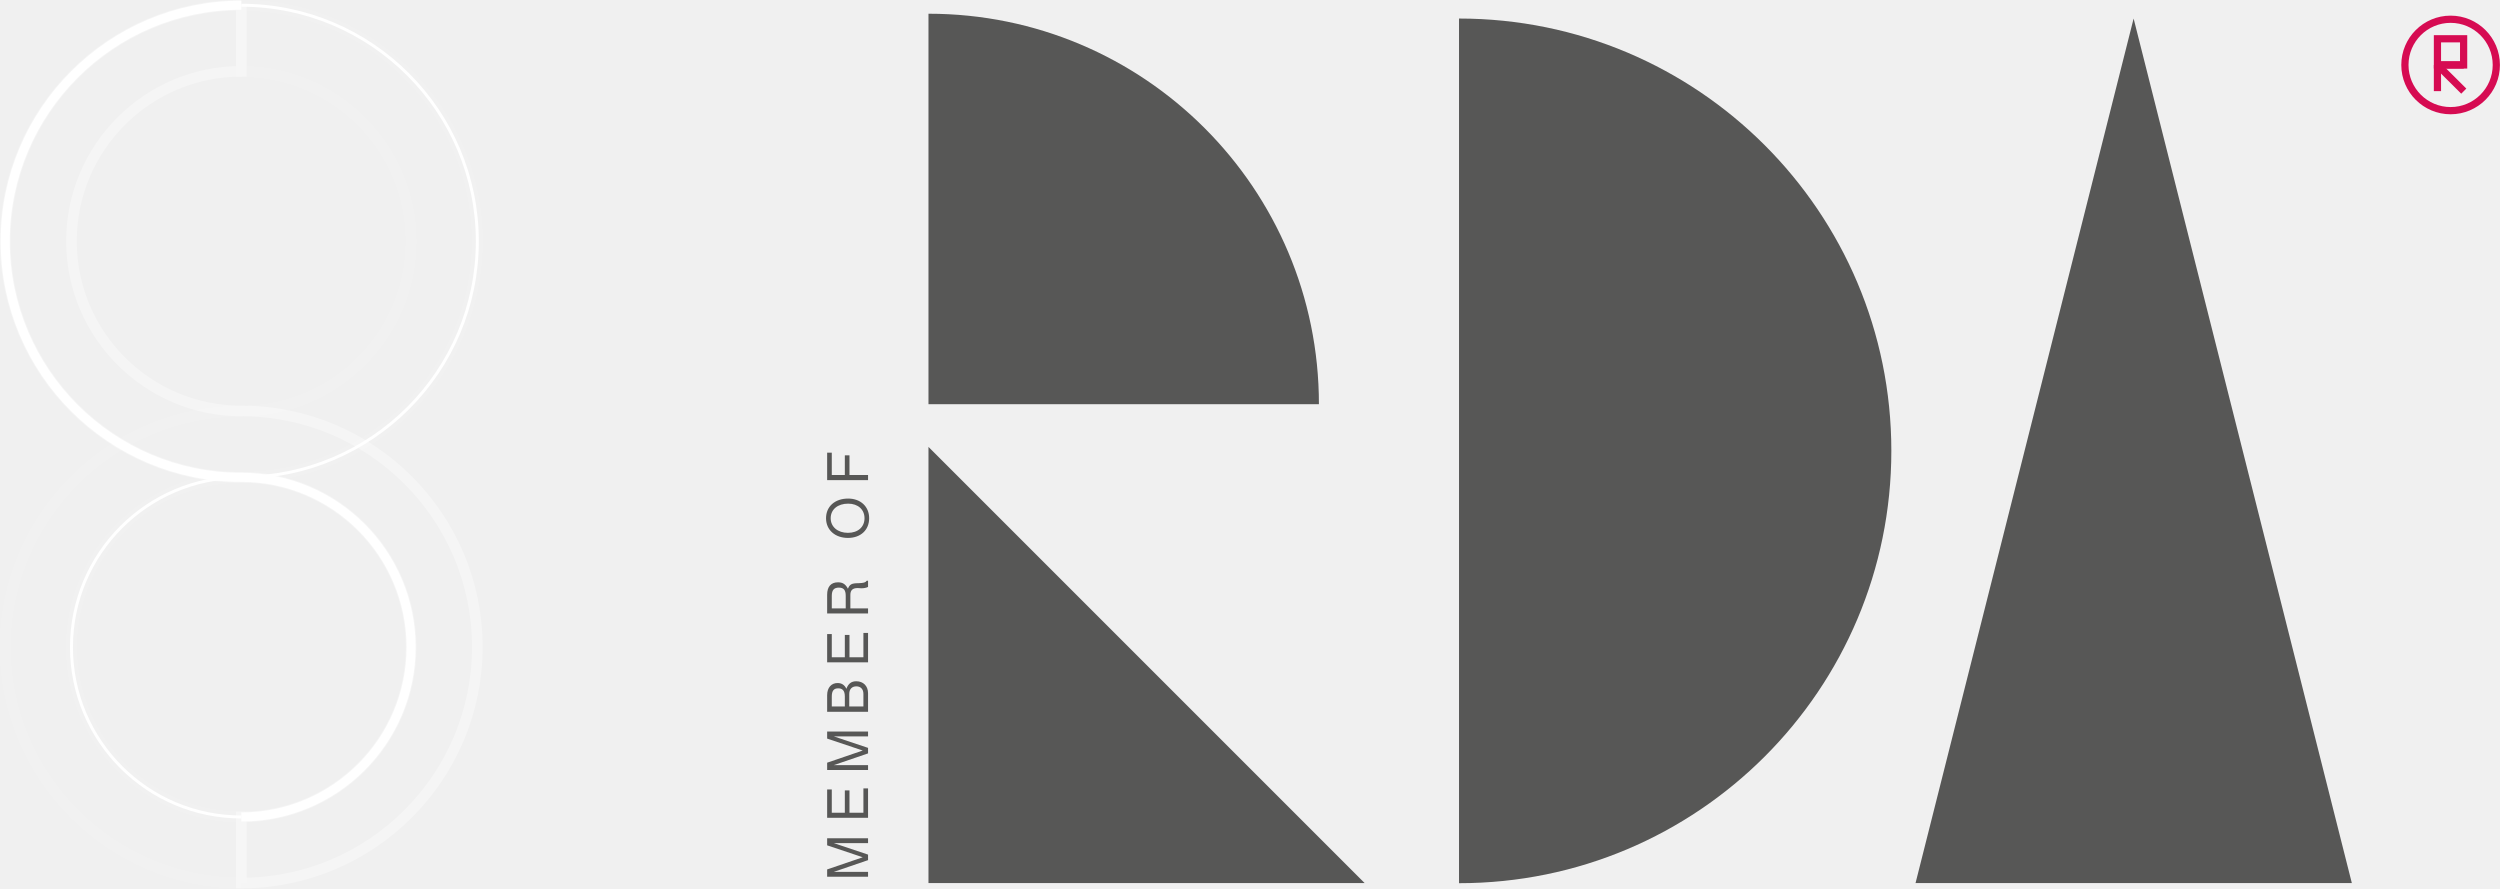
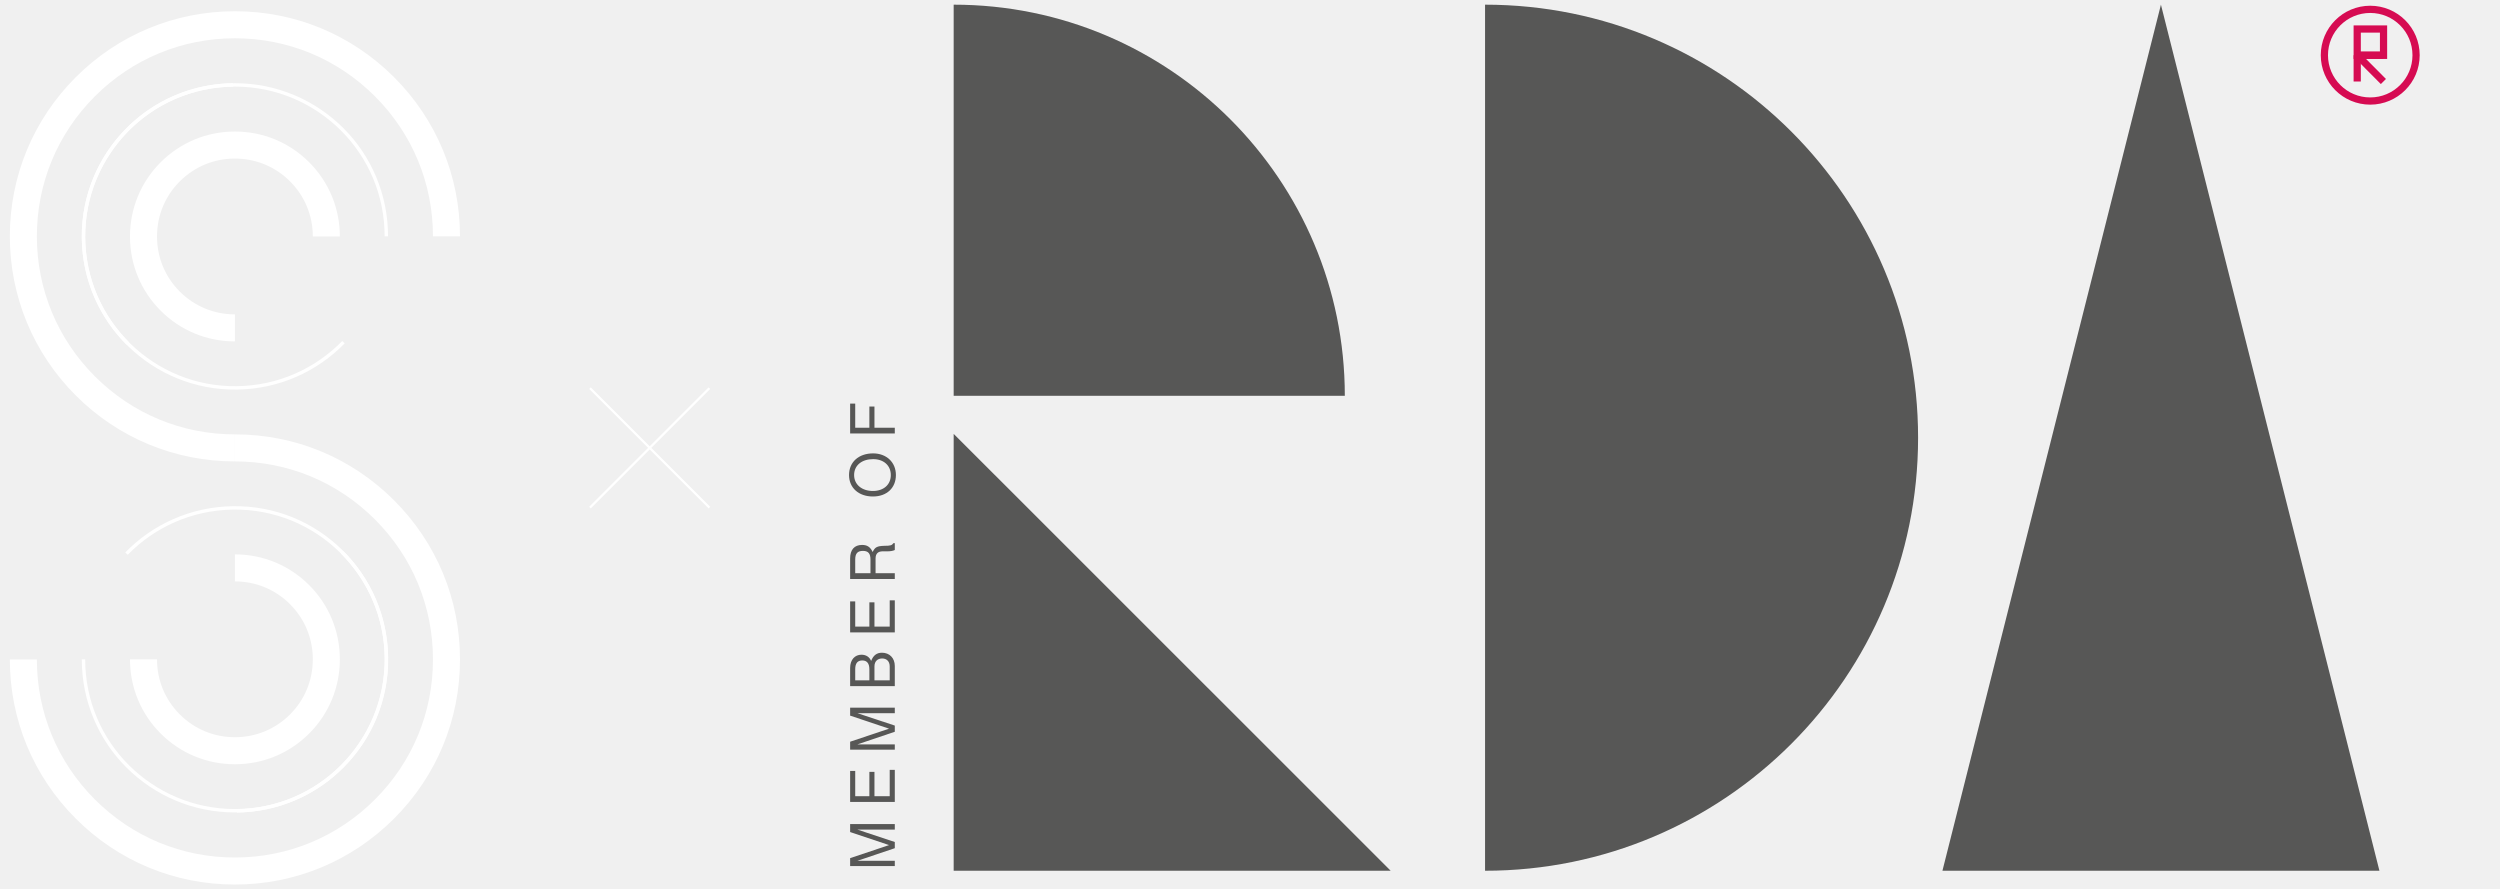
<svg xmlns="http://www.w3.org/2000/svg" id="Layer_1" viewBox="0 0 176.66 62.78">
  <defs>
-     <style>.cls-1{font-family:HelveticaNeue-Thin, 'Helvetica Neue';font-size:3.97px;font-weight:200;letter-spacing:.2em;}.cls-1,.cls-2{fill:#575756;}.cls-3{stroke:#d60b52;stroke-width:.51px;}.cls-3,.cls-4,.cls-5,.cls-6,.cls-7{fill:none;stroke-miterlimit:10;}.cls-4{opacity:.33;}.cls-4,.cls-5,.cls-6,.cls-7{stroke:#fff;}.cls-4,.cls-7{stroke-width:.75px;}.cls-5{stroke-width:.64px;}.cls-6{stroke-width:.21px;}.cls-7{opacity:.1;}</style>
+     <style>.cls-1{stroke:#d60b52;stroke-width:.51px;}.cls-1,.cls-2,.cls-3,.cls-4{fill:none;stroke-miterlimit:10;}.cls-5,.cls-6{fill:#575756;}.cls-2{stroke-width:.24px;}.cls-2,.cls-3,.cls-4{stroke:#fff;}.cls-3{stroke-width:.16px;}.cls-6{font-family:HelveticaNeue-Thin, 'Helvetica Neue';font-size:4.33px;font-weight:200;letter-spacing:.2em;}.cls-4{stroke-width:1.91px;}</style>
  </defs>
-   <path class="cls-2" d="M103.1,1.31c16.87,0,30.55,13.68,30.55,30.55s-13.68,30.55-30.55,30.55V1.31Z" />
-   <path class="cls-2" d="M65.61,28.56V.97c15.24,0,27.59,12.35,27.59,27.59h-27.59Z" />
-   <polygon class="cls-2" points="96.43 62.4 65.61 62.4 65.61 31.58 96.43 62.4" />
-   <polygon class="cls-2" points="166.19 62.4 135.36 62.4 150.77 1.31 166.19 62.4" />
-   <text class="cls-1" transform="translate(61.34 62.25) rotate(-90)">
+   <text class="cls-6" transform="translate(63.23 61.53) rotate(-90)">
    <tspan x="0" y="0">MEMBER OF</tspan>
  </text>
-   <circle class="cls-3" cx="173.17" cy="4.59" r="3.23" />
-   <rect class="cls-3" x="172.24" y="2.74" width="1.85" height="1.85" />
-   <line class="cls-3" x1="172.24" y1="6.44" x2="172.24" y2="4.59" />
-   <line class="cls-3" x1="174.1" y1="6.44" x2="172.24" y2="4.59" />
-   <line class="cls-3" x1="172.24" y1="4.59" x2="174.1" y2="4.59" />
-   <path class="cls-4" d="M17.05.37C7.85.37.37,7.86.37,17.05s7.48,16.68,16.68,16.68c6.62,0,12,5.38,12,12s-5.38,12-12,12v4.67c9.19,0,16.68-7.48,16.68-16.68s-7.48-16.68-16.68-16.68c-6.62,0-12-5.38-12-12s5.38-12,12-12V.37" />
-   <path class="cls-7" d="M17.05,62.4C7.85,62.4.37,54.92.37,45.73s7.48-16.68,16.68-16.68c6.62,0,12-5.38,12-12s-5.38-12-12-12V.37c9.19,0,16.68,7.48,16.68,16.68s-7.48,16.68-16.68,16.68c-6.62,0-12,5.38-12,12s5.38,12,12,12v4.67" />
-   <path class="cls-6" d="M17.05,57.73c-6.62,0-12-5.38-12-12s5.38-12,12-12c9.19,0,16.68-7.48,16.68-16.68S26.24.37,17.05.37" />
-   <path class="cls-5" d="M17.05.37C7.85.37.37,7.86.37,17.05s7.48,16.68,16.68,16.68c6.62,0,12,5.38,12,12s-5.38,12-12,12" />
+   <path class="cls-5" d="M104.94.33c16.9,0,30.6,13.7,30.6,30.6s-13.7,30.6-30.6,30.6V.33Z" />
+   <path class="cls-5" d="M67.39,27.97V.33c15.26,0,27.64,12.37,27.64,27.64h-27.64Z" />
+   <polygon class="cls-5" points="98.27 61.53 67.39 61.53 67.39 30.66 98.27 61.53" />
+   <polygon class="cls-5" points="168.14 61.53 137.26 61.53 152.7 .33 168.14 61.53" />
+   <circle class="cls-1" cx="167.49" cy="3.9" r="3.24" />
+   <rect class="cls-1" x="166.57" y="2.05" width="1.86" height="1.86" />
+   <line class="cls-1" x1="166.57" y1="5.76" x2="166.57" y2="3.9" />
+   <line class="cls-1" x1="168.42" y1="5.76" x2="166.57" y2="3.9" />
+   <line class="cls-1" x1="166.57" y1="3.9" x2="168.42" y2="3.9" />
+   <path class="cls-4" d="M16.6,31.65c-3.99,0-7.74-1.55-10.57-4.38-2.82-2.82-4.38-6.58-4.38-10.57s1.55-7.74,4.38-10.57c2.82-2.82,6.58-4.38,10.57-4.38s7.74,1.55,10.57,4.38c2.82,2.82,4.38,6.57,4.38,10.57" />
+   <path class="cls-4" d="M23.06,16.71c0-1.73-.67-3.35-1.89-4.57s-2.84-1.89-4.57-1.89-3.35.67-4.57,1.89c-1.22,1.22-1.89,2.84-1.89,4.57s.67,3.35,1.89,4.57c1.22,1.22,2.84,1.89,4.57,1.89" />
+   <path class="cls-4" d="M16.6,31.65c3.99,0,7.74,1.55,10.57,4.38s4.38,6.57,4.38,10.57-1.55,7.74-4.38,10.57c-2.82,2.82-6.57,4.38-10.57,4.38s-7.74-1.55-10.57-4.38c-2.82-2.82-4.38-6.57-4.38-10.57" />
+   <path class="cls-4" d="M10.14,46.59c0,1.73.67,3.35,1.89,4.57,1.22,1.22,2.84,1.89,4.57,1.89s3.35-.67,4.57-1.89c1.22-1.22,1.89-2.84,1.89-4.57s-.67-3.35-1.89-4.57c-1.22-1.22-2.84-1.89-4.57-1.89" />
+   <path class="cls-2" d="M9.03,24.27c-1.94-1.94-3.13-4.61-3.13-7.57s1.2-5.63,3.13-7.57,4.61-3.13,7.57-3.13,5.63,1.2,7.57,3.13,3.13,4.61,3.13,7.57" />
+   <path class="cls-2" d="M24.27,24.18c-1.91,1.96-4.57,3.19-7.53,3.23s-5.65-1.13-7.61-3.04-3.19-4.57-3.23-7.53c-.04-2.96,1.13-5.65,3.04-7.61s4.57-3.19,7.53-3.23" />
+   <path class="cls-2" d="M24.17,39.02c1.94,1.94,3.13,4.61,3.13,7.57s-1.2,5.63-3.13,7.57-4.61,3.13-7.57,3.13-5.63-1.2-7.57-3.13-3.13-4.61-3.13-7.57" />
+   <path class="cls-2" d="M8.94,39.12c1.91-1.96,4.57-3.19,7.53-3.23s5.65,1.12,7.61,3.04,3.19,4.57,3.23,7.53-1.12,5.65-3.04,7.61-4.57,3.19-7.53,3.23" />
+   <line class="cls-3" x1="41.69" y1="27.43" x2="50.13" y2="35.87" />
+   <line class="cls-3" x1="41.69" y1="35.87" x2="50.13" y2="27.43" />
</svg>
